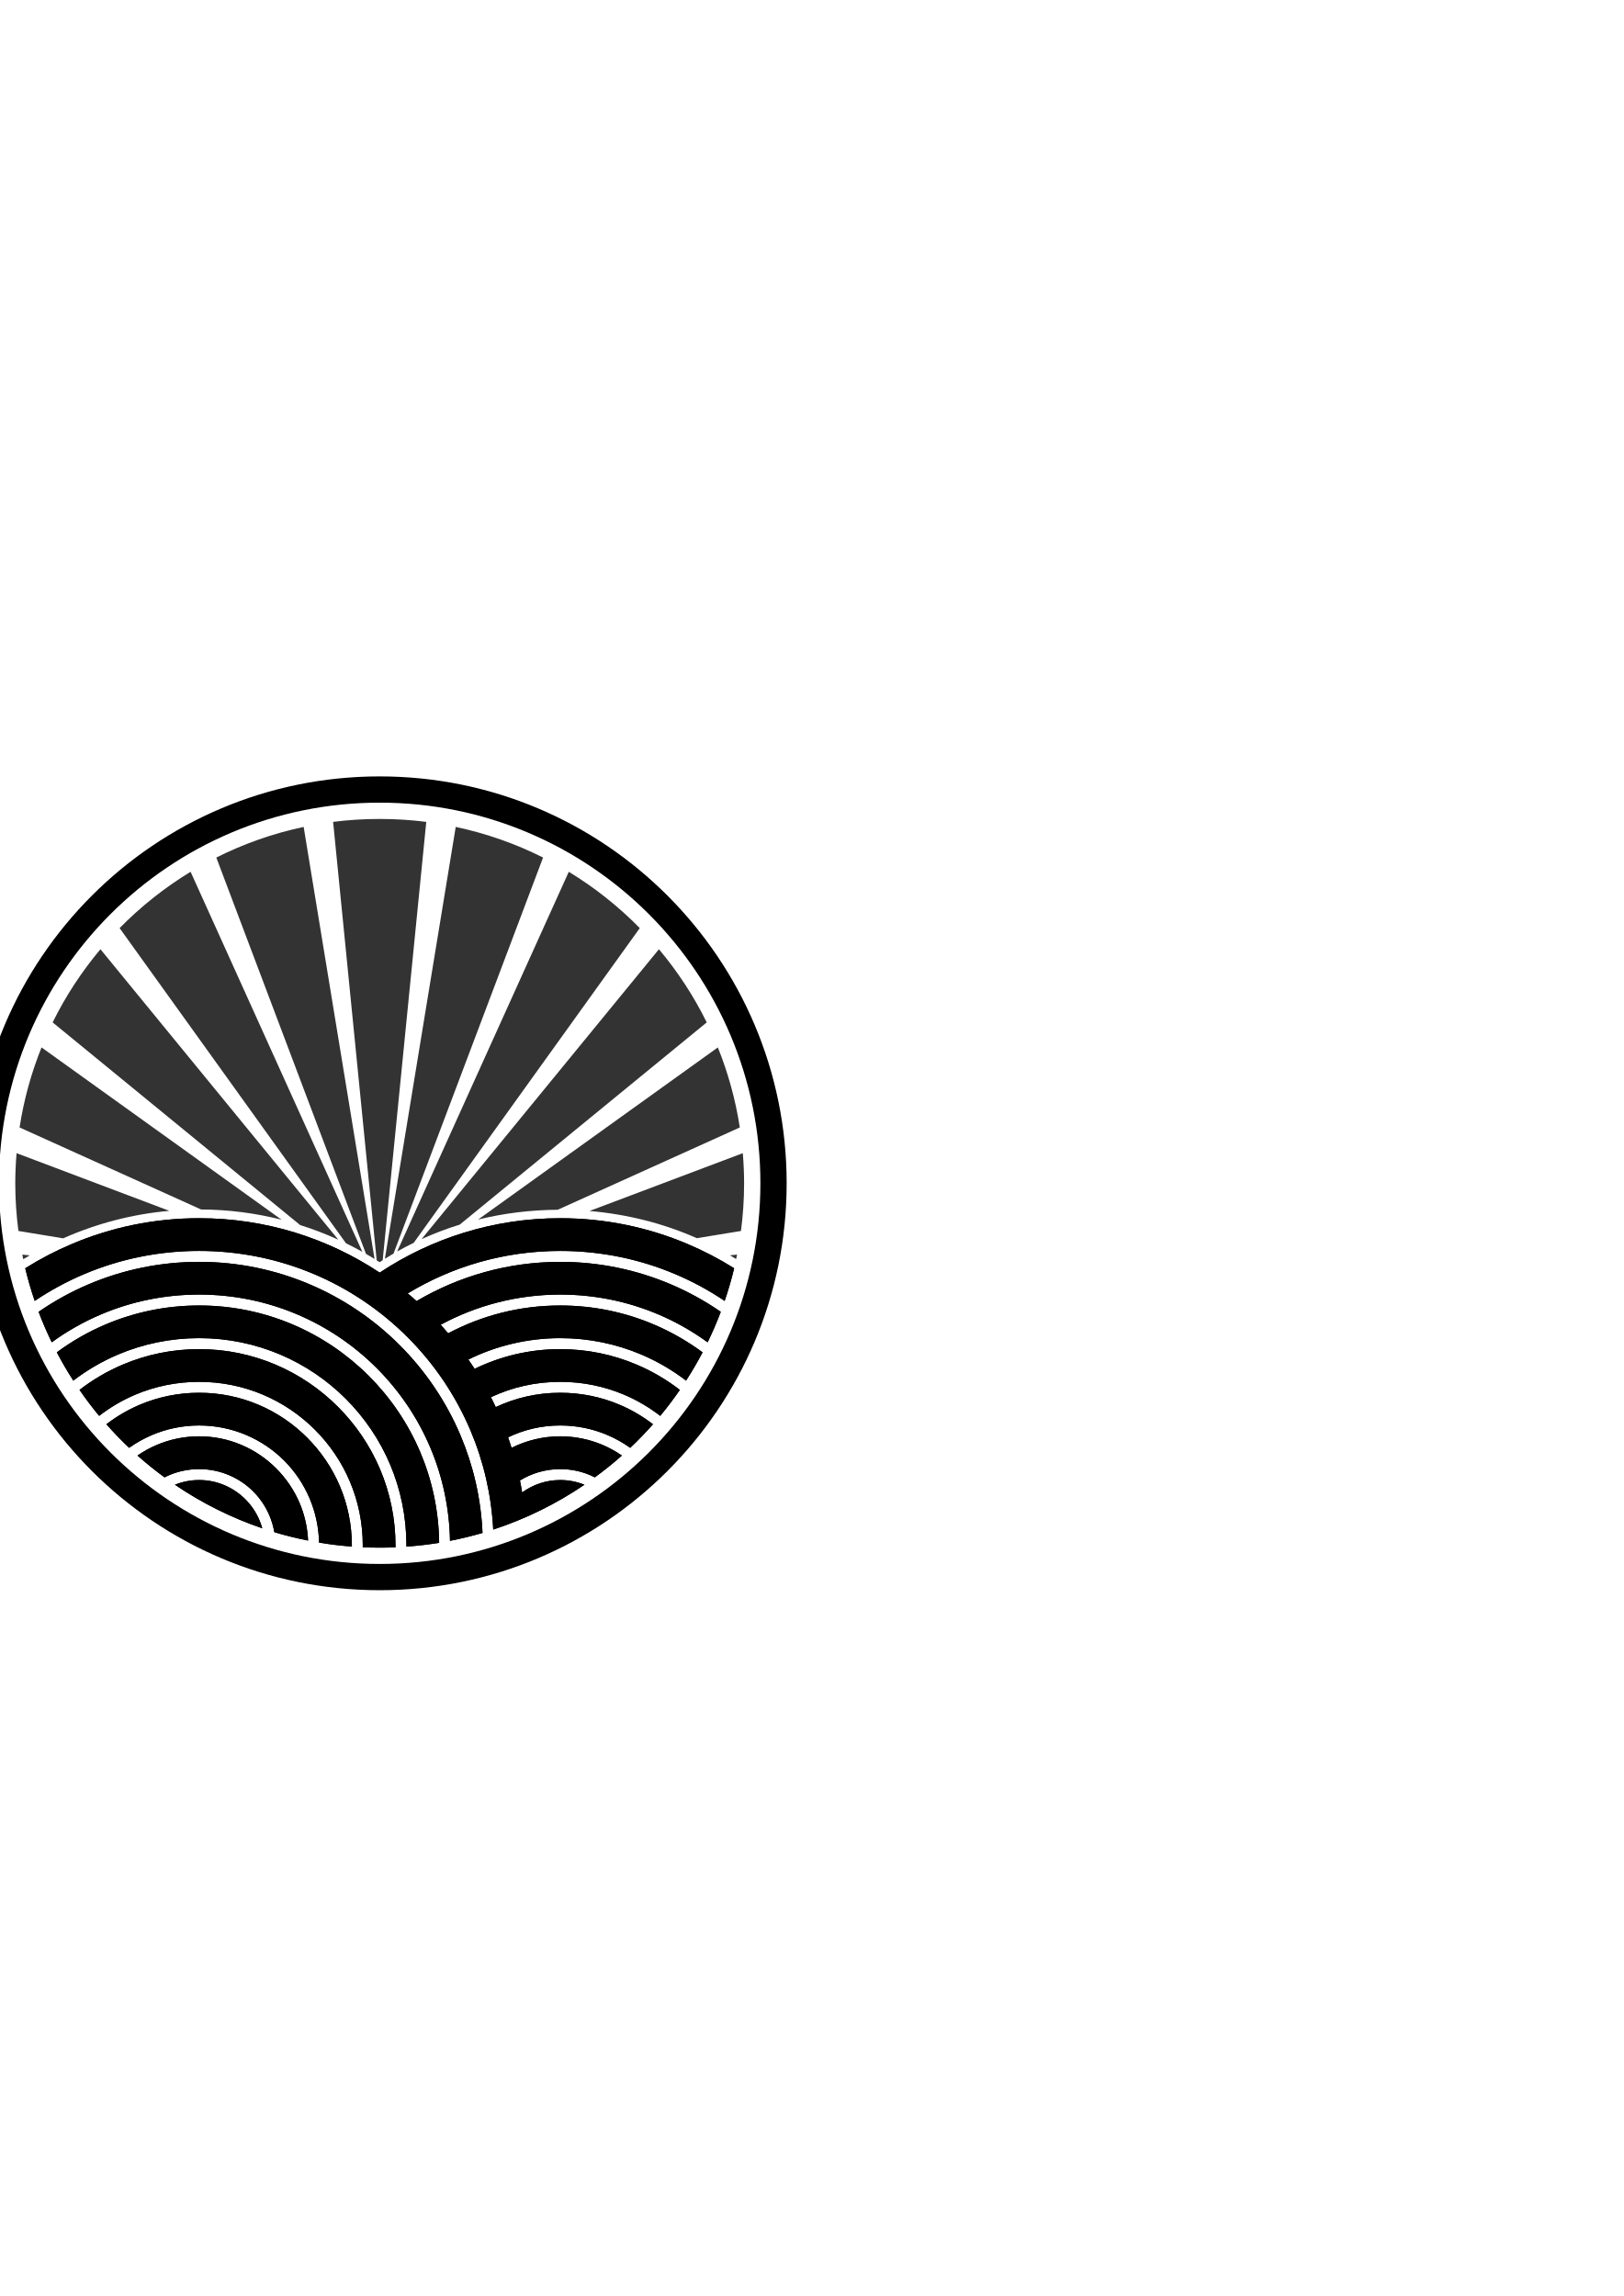
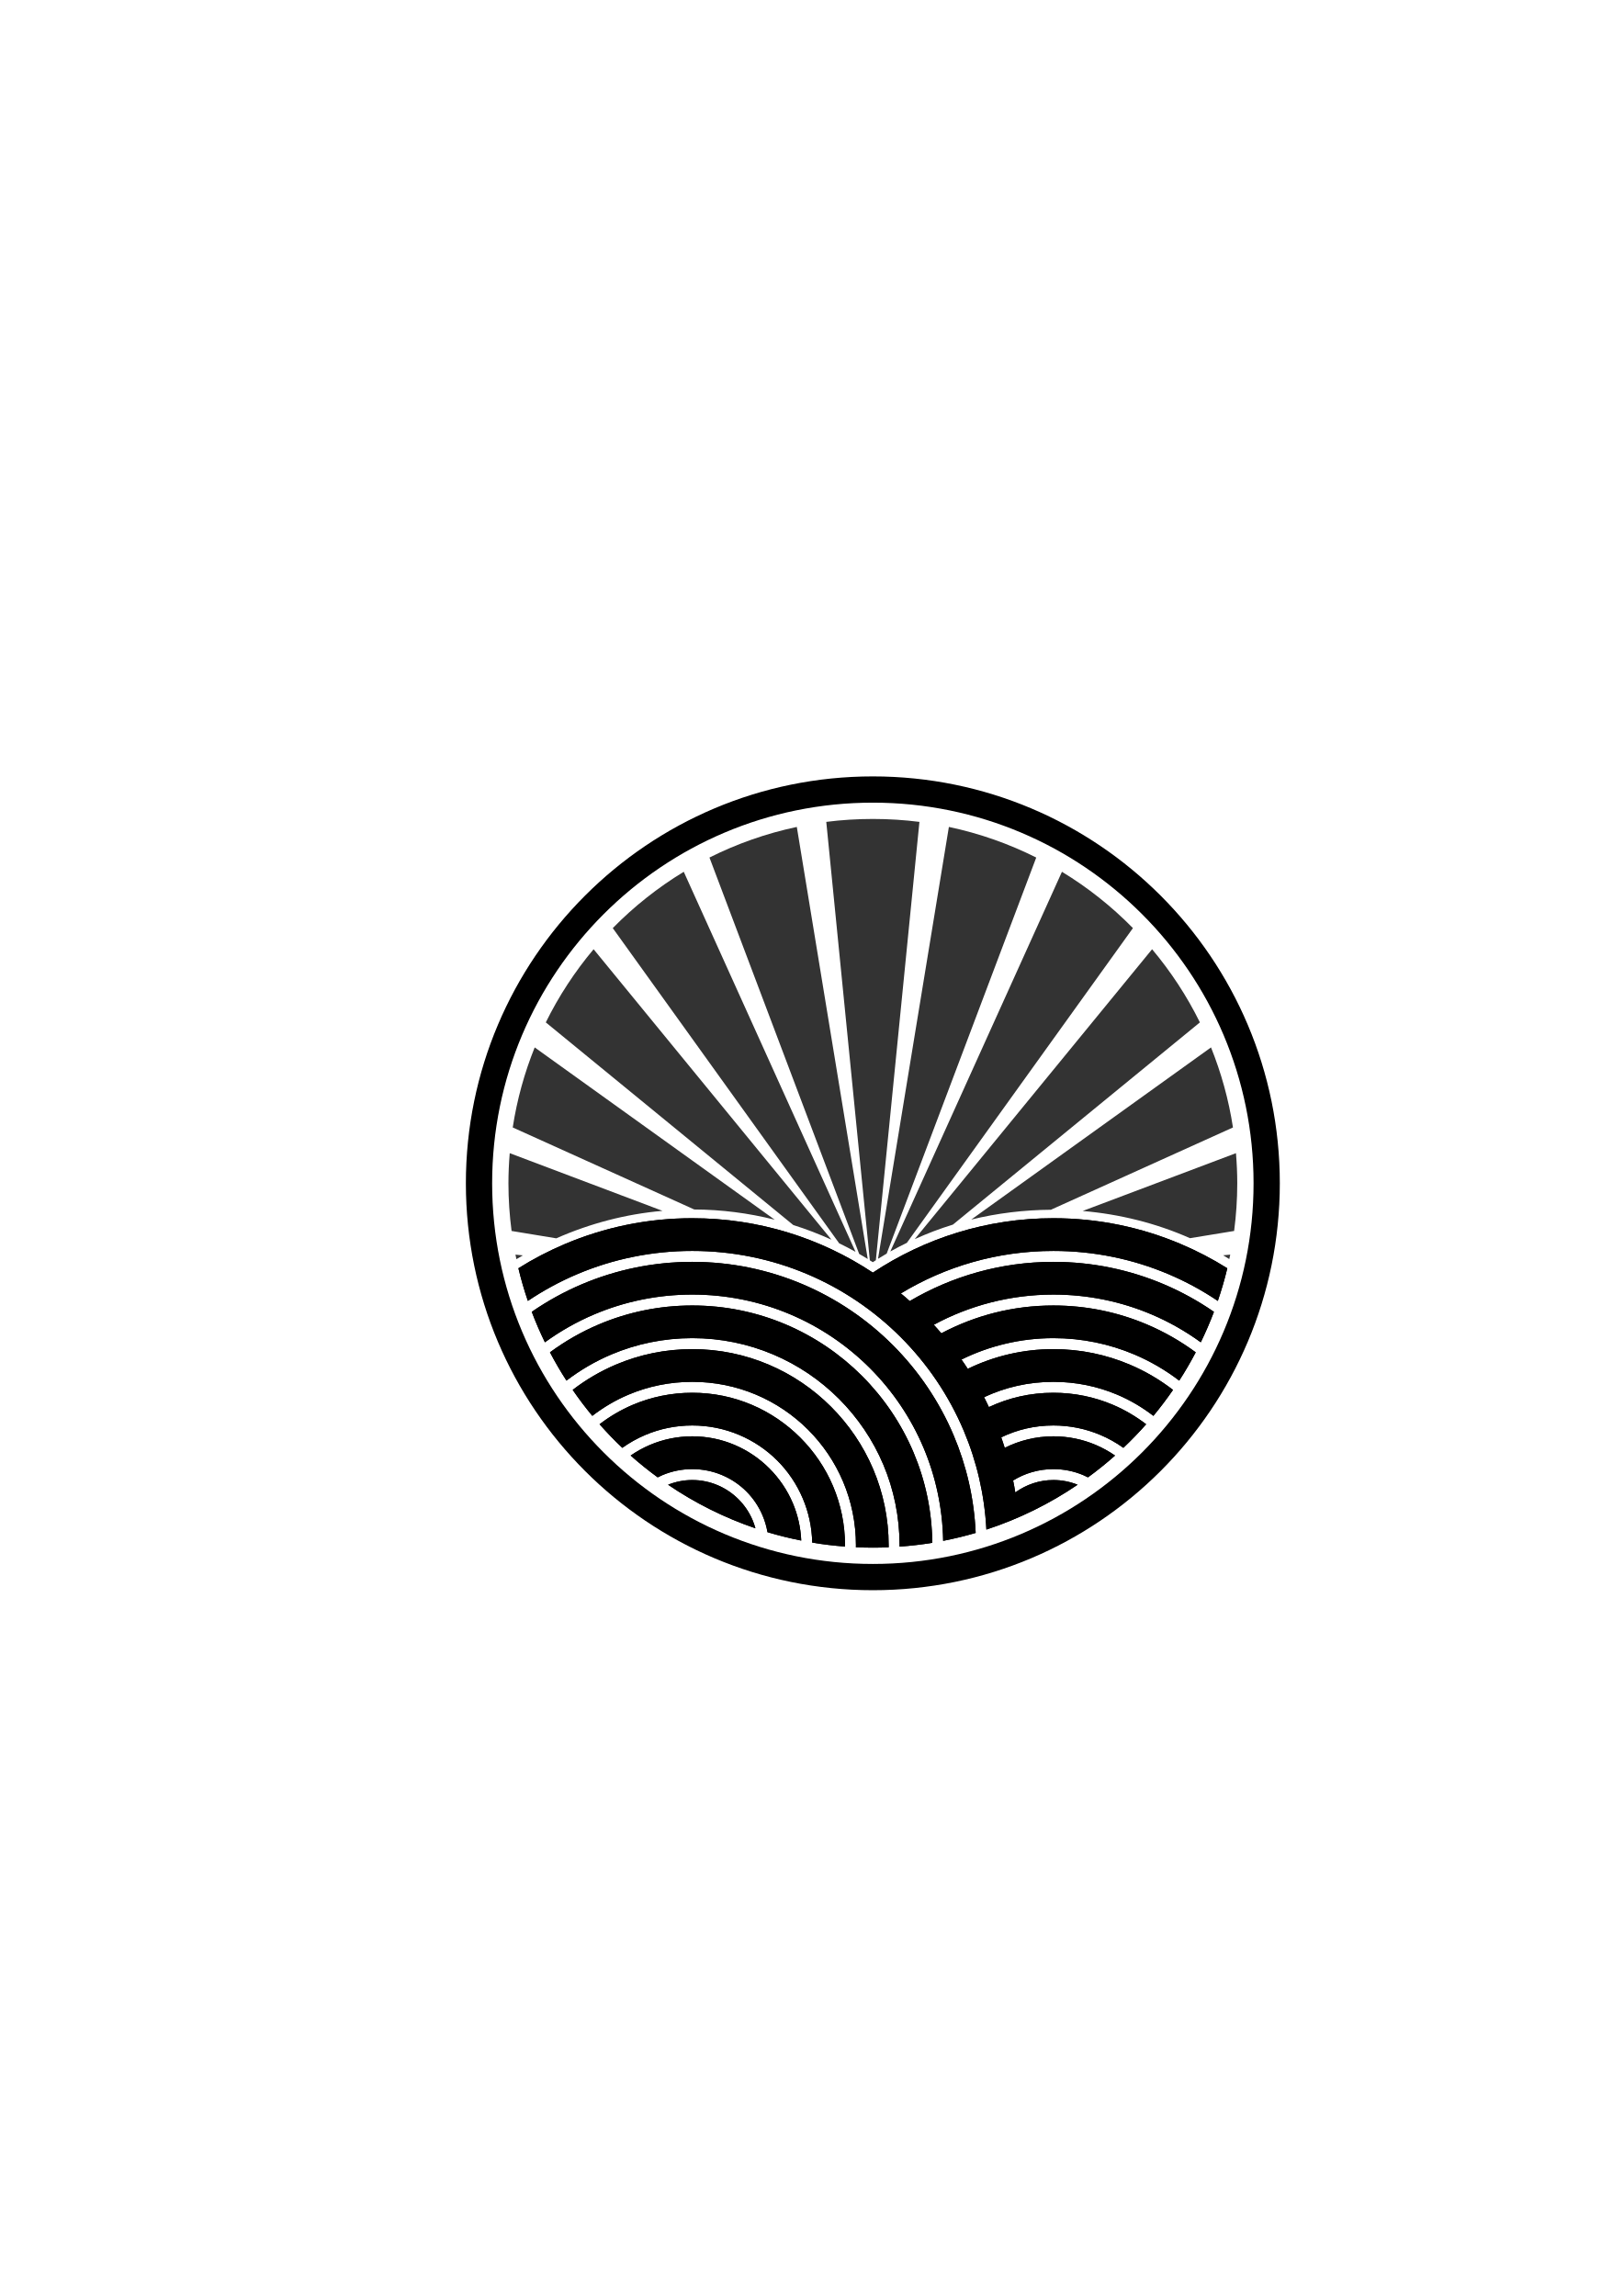
<svg xmlns="http://www.w3.org/2000/svg" width="744.094" height="1052.362" id="svg2" version="1.1">
  <defs id="defs4" />
  <g id="layer1">
-     <path style="fill:#333333;stroke:none" d="m 174,375.362 c -7.227,0 -14.359,0.453 -21.344,1.344 L 172.625,577.675 c 0.447,0.281 0.9,0.558 1.344,0.844 0.468,-0.308 0.935,-0.604 1.406,-0.906 L 195.344,376.706 C 188.359,375.815 181.227,375.362 174,375.362 z m -34.844,3.656 C 125.078,382.007 111.648,386.758 99.125,393.05 l 68.594,181.656 c 1.326,0.763 2.636,1.54 3.938,2.344 l -32.5,-198.031 z m 69.688,0 -32.469,197.938 c 1.303,-0.819 2.641,-1.601 3.969,-2.375 L 248.875,393.05 C 236.352,386.758 222.923,382.007 208.844,379.018 z m -121.5,20.562 c -11.904,7.24 -22.825,15.923 -32.531,25.812 l 103.75,144.469 c 2.533,1.234 5.041,2.533 7.5,3.906 L 87.344,399.581 z m 173.312,0 L 182,573.612 c 2.492,-1.408 5.024,-2.717 7.594,-3.969 l 103.594,-144.25 c -9.706,-9.889 -20.627,-18.572 -32.531,-25.812 z m -214.625,35.5 C 37.457,445.297 30.081,456.53 24.125,468.612 l 113.406,92.875 c 5.96,1.88 11.819,4.13 17.5,6.719 l -109,-133.125 z m 255.938,0 -108.781,132.875 c 5.683,-2.577 11.536,-4.819 17.5,-6.656 l 113.188,-92.688 c -5.956,-12.082 -13.332,-23.315 -21.906,-33.531 z m -282.938,45 c -4.681,11.639 -8.1,23.923 -10.062,36.688 l 83.188,37.594 c 12.435,0.049 24.843,1.638 36.875,4.688 l -110,-78.969 z m 309.938,0 -109.875,78.906 c 11.92,-2.935 24.199,-4.418 36.5,-4.5 l 83.438,-37.719 c -1.963,-12.764 -5.381,-25.049 -10.062,-36.688 z M 7.594,528.55 C 7.22,533.108 7,537.708 7,542.362 c 0,7.401 0.504,14.697 1.438,21.844 l 20.5,3.375 c 15.398,-6.813 31.865,-11.129 48.656,-12.594 l -70,-26.438 z m 332.812,0 -70.25,26.5 c 16.953,1.444 33.663,5.588 49.188,12.469 l 20.219,-3.312 C 340.496,557.059 341,549.763 341,542.362 c 0,-4.655 -0.22,-9.254 -0.594,-13.812 z m -330.188,46.5 c 0.139,0.701 0.29,1.396 0.438,2.094 0.97,-0.593 1.954,-1.178 2.938,-1.75 l -3.375,-0.344 z m 327.562,0 -3.25,0.312 c 0.944,0.562 1.881,1.134 2.812,1.719 0.143,-0.678 0.302,-1.35 0.438,-2.031 z" id="path3836" />
-     <path style="font-size:medium;font-style:normal;font-variant:normal;font-weight:normal;font-stretch:normal;text-indent:0;text-align:start;text-decoration:none;line-height:normal;letter-spacing:normal;word-spacing:normal;text-transform:none;direction:ltr;block-progression:tb;writing-mode:lr-tb;text-anchor:start;baseline-shift:baseline;color:#000000;fill:#000000;fill-opacity:1;stroke:none;stroke-width:20.842;marker:none;visibility:visible;display:inline;overflow:visible;enable-background:accumulate;font-family:Sans;-inkscape-font-specification:Sans" d="m 91.25,558.362 c -20.688,0 -40.403,4.215 -58.344,11.812 -7.434,3.148 -14.577,6.869 -21.344,11.125 1.215,5.087 2.675,10.074 4.344,14.969 7.128,-4.794 14.741,-8.931 22.75,-12.312 16.157,-6.823 33.932,-10.594 52.594,-10.594 18.662,0 36.437,3.771 52.594,10.594 16.157,6.823 30.697,16.697 42.906,28.906 12.21,12.21 22.084,26.749 28.906,42.906 5.931,14.046 9.529,29.303 10.375,45.312 14.978,-4.907 29.036,-11.868 41.812,-20.562 -3.438,-1.38 -7.183,-2.156 -11.094,-2.156 -3.252,0 -6.375,0.524 -9.312,1.5 -2.937,0.976 -5.69,2.406 -8.156,4.188 -0.149,-0.914 -0.302,-1.837 -0.469,-2.75 -0.167,-0.913 -0.349,-1.817 -0.531,-2.719 2.676,-1.657 5.589,-2.953 8.688,-3.844 3.099,-0.89 6.383,-1.375 9.781,-1.375 4.855,0 9.465,0.986 13.656,2.75 0.745,0.314 1.47,0.669 2.188,1.031 4.294,-3.146 8.438,-6.467 12.406,-10 -2.76,-1.904 -5.725,-3.55 -8.844,-4.875 -5.975,-2.538 -12.525,-3.938 -19.406,-3.938 -4.007,0 -7.889,0.478 -11.625,1.375 -3.736,0.897 -7.324,2.215 -10.688,3.906 -0.253,-0.808 -0.516,-1.604 -0.781,-2.406 -0.265,-0.802 -0.533,-1.61 -0.812,-2.406 3.613,-1.74 7.437,-3.107 11.438,-4.031 4,-0.924 8.177,-1.406 12.469,-1.406 7.616,0 14.85,1.54 21.438,4.312 3.775,1.589 7.34,3.587 10.625,5.938 3.637,-3.445 7.122,-7.055 10.438,-10.812 -4.672,-3.582 -9.792,-6.611 -15.281,-8.938 -8.372,-3.548 -17.576,-5.5 -27.219,-5.5 -5.278,0 -10.427,0.573 -15.375,1.688 -4.948,1.114 -9.694,2.77 -14.188,4.875 -0.356,-0.761 -0.723,-1.526 -1.094,-2.281 -0.37,-0.756 -0.744,-1.503 -1.125,-2.25 4.822,-2.252 9.932,-4.024 15.25,-5.219 5.318,-1.195 10.845,-1.812 16.531,-1.812 10.378,0 20.243,2.086 29.219,5.875 5.97,2.52 11.536,5.816 16.594,9.719 3.18,-3.831 6.167,-7.798 9,-11.906 -6.049,-4.663 -12.692,-8.573 -19.812,-11.594 -10.76,-4.564 -22.596,-7.094 -35,-7.094 -7.034,0 -13.868,0.809 -20.438,2.344 -6.57,1.535 -12.876,3.796 -18.812,6.688 -0.464,-0.722 -0.926,-1.419 -1.406,-2.125 -0.481,-0.706 -0.981,-1.42 -1.469,-2.125 6.346,-3.139 13.105,-5.582 20.156,-7.25 7.052,-1.668 14.396,-2.562 21.969,-2.562 13.139,0 25.659,2.664 37.031,7.469 7.414,3.132 14.318,7.182 20.625,12 2.71,-4.199 5.23,-8.522 7.562,-12.969 -6.91,-5.103 -14.429,-9.42 -22.438,-12.812 -13.156,-5.573 -27.616,-8.656 -42.781,-8.656 -9.273,0 -18.267,1.142 -26.875,3.312 -8.608,2.171 -16.829,5.37 -24.5,9.438 -0.563,-0.659 -1.115,-1.317 -1.688,-1.969 -0.572,-0.652 -1.165,-1.298 -1.75,-1.938 8.144,-4.415 16.878,-7.862 26.062,-10.219 9.185,-2.357 18.82,-3.625 28.75,-3.625 15.9,0 31.052,3.217 44.812,9.031 8.101,3.423 15.696,7.744 22.719,12.844 2.208,-4.545 4.235,-9.205 6.031,-13.969 -7.187,-4.954 -14.871,-9.211 -23,-12.656 -15.545,-6.589 -32.635,-10.25 -50.562,-10.25 -12.011,0 -23.645,1.651 -34.688,4.719 -11.043,3.068 -21.494,7.552 -31.156,13.25 -0.668,-0.595 -1.324,-1.198 -2,-1.781 -0.676,-0.584 -1.373,-1.148 -2.062,-1.719 10.192,-6.174 21.273,-11.051 33,-14.375 11.727,-3.324 24.101,-5.094 36.906,-5.094 18.662,0 36.437,3.771 52.594,10.594 8.009,3.382 15.622,7.518 22.75,12.312 1.668,-4.894 3.129,-9.882 4.344,-14.969 -6.766,-4.256 -13.909,-7.977 -21.344,-11.125 -17.941,-7.598 -37.655,-11.812 -58.344,-11.812 -15.286,0 -30.038,2.297 -43.938,6.562 -13.9,4.266 -26.947,10.501 -38.812,18.375 -11.865,-7.874 -24.913,-14.109 -38.812,-18.375 -13.9,-4.266 -28.651,-6.562 -43.938,-6.562 z m 0,20 c -17.927,0 -35.018,3.661 -50.562,10.25 -8.129,3.446 -15.813,7.702 -23,12.656 1.796,4.764 3.823,9.424 6.031,13.969 7.023,-5.099 14.618,-9.421 22.719,-12.844 13.761,-5.814 28.912,-9.031 44.812,-9.031 15.9,0 31.052,3.217 44.812,9.031 13.761,5.814 26.131,14.225 36.531,24.625 10.4,10.4 18.811,22.77 24.625,36.531 5.554,13.145 8.726,27.565 9,42.688 5.054,-0.988 10.027,-2.192 14.906,-3.625 -0.692,-15.831 -4.244,-30.938 -10.125,-44.812 -6.589,-15.545 -16.107,-29.544 -27.875,-41.312 -11.768,-11.768 -25.768,-21.286 -41.312,-27.875 -15.545,-6.589 -32.635,-10.25 -50.562,-10.25 z m 0,20 c -15.166,0 -29.625,3.083 -42.781,8.656 -8.009,3.392 -15.528,7.709 -22.438,12.812 2.333,4.447 4.852,8.77 7.562,12.969 6.307,-4.818 13.211,-8.868 20.625,-12 11.372,-4.805 23.892,-7.469 37.031,-7.469 13.139,0 25.659,2.664 37.031,7.469 11.372,4.805 21.597,11.75 30.188,20.344 8.59,8.594 15.546,18.816 20.344,30.188 4.798,11.371 7.438,23.892 7.438,37.031 0,0.177 9.6e-4,0.355 0,0.531 5.064,-0.367 10.072,-0.941 15,-1.75 -0.16,-14.722 -3.233,-28.758 -8.656,-41.562 C 187.021,652.424 178.959,640.571 169,630.612 159.041,620.654 147.188,612.591 134.031,607.018 120.875,601.446 106.416,598.362 91.25,598.362 z m 0,20 c -12.404,0 -24.24,2.529 -35,7.094 -7.121,3.021 -13.764,6.931 -19.812,11.594 2.833,4.109 5.82,8.075 9,11.906 5.058,-3.902 10.624,-7.199 16.594,-9.719 8.976,-3.789 18.841,-5.875 29.219,-5.875 10.378,0 20.243,2.086 29.219,5.875 8.976,3.789 17.063,9.282 23.844,16.062 6.781,6.781 12.273,14.868 16.062,23.844 3.789,8.976 5.875,18.841 5.875,29.219 0,0.272 -0.028,0.541 -0.031,0.812 2.579,0.118 5.173,0.188 7.781,0.188 2.43,0 4.846,-0.053 7.25,-0.156 0.003,-0.282 0,-0.561 0,-0.844 0,-12.404 -2.529,-24.24 -7.094,-35 -4.564,-10.76 -11.164,-20.445 -19.312,-28.594 -8.149,-8.149 -17.834,-14.748 -28.594,-19.312 -10.76,-4.564 -22.596,-7.094 -35,-7.094 z m 0,20 c -9.643,0 -18.847,1.952 -27.219,5.5 -5.489,2.326 -10.61,5.355 -15.281,8.938 3.316,3.757 6.8,7.367 10.438,10.812 3.285,-2.351 6.85,-4.349 10.625,-5.938 6.588,-2.773 13.821,-4.312 21.438,-4.312 7.616,0 14.85,1.54 21.438,4.312 6.588,2.773 12.529,6.779 17.5,11.75 4.971,4.971 8.977,10.912 11.75,17.5 2.613,6.208 4.116,12.989 4.281,20.125 4.939,0.827 9.955,1.429 15.031,1.812 0.001,-0.167 0,-0.332 0,-0.5 0,-9.643 -1.952,-18.847 -5.5,-27.219 -3.548,-8.372 -8.692,-15.911 -15.031,-22.25 -6.339,-6.339 -13.878,-11.483 -22.25,-15.031 -8.372,-3.548 -17.576,-5.5 -27.219,-5.5 z m 0,19.969 c -6.881,0 -13.431,1.399 -19.406,3.938 -3.119,1.325 -6.084,2.971 -8.844,4.875 3.969,3.533 8.112,6.854 12.406,10 0.717,-0.362 1.443,-0.718 2.188,-1.031 4.191,-1.764 8.802,-2.75 13.656,-2.75 4.855,0 9.465,0.986 13.656,2.75 4.191,1.764 7.964,4.307 11.125,7.469 3.161,3.161 5.704,6.934 7.469,11.125 1.008,2.396 1.761,4.925 2.219,7.562 5.06,1.526 10.219,2.798 15.469,3.844 -0.272,-6.062 -1.614,-11.862 -3.875,-17.188 -2.539,-5.982 -6.22,-11.373 -10.75,-15.906 -4.53,-4.534 -9.931,-8.212 -15.906,-10.75 -5.975,-2.538 -12.525,-3.938 -19.406,-3.938 z m 0,20.031 c -3.911,0 -7.656,0.776 -11.094,2.156 12.269,8.349 25.719,15.1 40.031,19.969 -0.354,-1.289 -0.797,-2.566 -1.312,-3.781 -1.523,-3.587 -3.717,-6.811 -6.438,-9.531 -2.72,-2.72 -5.944,-4.914 -9.531,-6.438 -3.587,-1.523 -7.536,-2.375 -11.656,-2.375 z" id="path3753" />
-     <path id="path3906" d="m 91.25,558.362 c -20.688,0 -40.403,4.215 -58.344,11.812 -7.434,3.148 -14.577,6.869 -21.344,11.125 1.215,5.087 2.675,10.074 4.344,14.969 7.128,-4.794 14.741,-8.931 22.75,-12.312 16.157,-6.823 33.932,-10.594 52.594,-10.594 18.662,0 36.437,3.771 52.594,10.594 16.157,6.823 30.697,16.697 42.906,28.906 12.21,12.21 22.084,26.749 28.906,42.906 5.931,14.046 9.529,29.303 10.375,45.312 14.978,-4.907 29.036,-11.868 41.812,-20.562 -3.438,-1.38 -7.183,-2.156 -11.094,-2.156 -3.252,0 -6.375,0.524 -9.312,1.5 -2.937,0.976 -5.69,2.406 -8.156,4.188 -0.149,-0.914 -0.302,-1.837 -0.469,-2.75 -0.167,-0.913 -0.349,-1.817 -0.531,-2.719 2.676,-1.657 5.589,-2.953 8.688,-3.844 3.099,-0.89 6.383,-1.375 9.781,-1.375 4.855,0 9.465,0.986 13.656,2.75 0.745,0.314 1.47,0.669 2.188,1.031 4.294,-3.146 8.438,-6.467 12.406,-10 -2.76,-1.904 -5.725,-3.55 -8.844,-4.875 -5.975,-2.538 -12.525,-3.938 -19.406,-3.938 -4.007,0 -7.889,0.478 -11.625,1.375 -3.736,0.897 -7.324,2.215 -10.688,3.906 -0.253,-0.808 -0.516,-1.604 -0.781,-2.406 -0.265,-0.802 -0.533,-1.61 -0.812,-2.406 3.613,-1.74 7.437,-3.107 11.438,-4.031 4,-0.924 8.177,-1.406 12.469,-1.406 7.616,0 14.85,1.54 21.438,4.312 3.775,1.589 7.34,3.587 10.625,5.938 3.637,-3.445 7.122,-7.055 10.438,-10.812 -4.672,-3.582 -9.792,-6.611 -15.281,-8.938 -8.372,-3.548 -17.576,-5.5 -27.219,-5.5 -5.278,0 -10.427,0.573 -15.375,1.688 -4.948,1.114 -9.694,2.77 -14.188,4.875 -0.356,-0.761 -0.723,-1.526 -1.094,-2.281 -0.37,-0.756 -0.744,-1.503 -1.125,-2.25 4.822,-2.252 9.932,-4.024 15.25,-5.219 5.318,-1.195 10.845,-1.812 16.531,-1.812 10.378,0 20.243,2.086 29.219,5.875 5.97,2.52 11.536,5.816 16.594,9.719 3.18,-3.831 6.167,-7.798 9,-11.906 -6.049,-4.663 -12.692,-8.573 -19.812,-11.594 -10.76,-4.564 -22.596,-7.094 -35,-7.094 -7.034,0 -13.868,0.809 -20.438,2.344 -6.57,1.535 -12.876,3.796 -18.812,6.688 -0.464,-0.722 -0.926,-1.419 -1.406,-2.125 -0.481,-0.706 -0.981,-1.42 -1.469,-2.125 6.346,-3.139 13.105,-5.582 20.156,-7.25 7.052,-1.668 14.396,-2.562 21.969,-2.562 13.139,0 25.659,2.664 37.031,7.469 7.414,3.132 14.318,7.182 20.625,12 2.71,-4.199 5.23,-8.522 7.562,-12.969 -6.91,-5.103 -14.429,-9.42 -22.438,-12.812 -13.156,-5.573 -27.616,-8.656 -42.781,-8.656 -9.273,0 -18.267,1.142 -26.875,3.312 -8.608,2.171 -16.829,5.37 -24.5,9.438 -0.563,-0.659 -1.115,-1.317 -1.688,-1.969 -0.572,-0.652 -1.165,-1.298 -1.75,-1.938 8.144,-4.415 16.878,-7.862 26.062,-10.219 9.185,-2.357 18.82,-3.625 28.75,-3.625 15.9,0 31.052,3.217 44.812,9.031 8.101,3.423 15.696,7.744 22.719,12.844 2.208,-4.545 4.235,-9.205 6.031,-13.969 -7.187,-4.954 -14.871,-9.211 -23,-12.656 -15.545,-6.589 -32.635,-10.25 -50.562,-10.25 -12.011,0 -23.645,1.651 -34.688,4.719 -11.043,3.068 -21.494,7.552 -31.156,13.25 -0.668,-0.595 -1.324,-1.198 -2,-1.781 -0.676,-0.584 -1.373,-1.148 -2.062,-1.719 10.192,-6.174 21.273,-11.051 33,-14.375 11.727,-3.324 24.101,-5.094 36.906,-5.094 18.662,0 36.437,3.771 52.594,10.594 8.009,3.382 15.622,7.518 22.75,12.312 1.668,-4.894 3.129,-9.882 4.344,-14.969 -6.766,-4.256 -13.909,-7.977 -21.344,-11.125 -17.941,-7.598 -37.655,-11.812 -58.344,-11.812 -15.286,0 -30.038,2.297 -43.938,6.562 -13.9,4.266 -26.947,10.501 -38.812,18.375 -11.865,-7.874 -24.913,-14.109 -38.812,-18.375 -13.9,-4.266 -28.651,-6.562 -43.938,-6.562 z m 0,20 c -17.927,0 -35.018,3.661 -50.562,10.25 -8.129,3.446 -15.813,7.702 -23,12.656 1.796,4.764 3.823,9.424 6.031,13.969 7.023,-5.099 14.618,-9.421 22.719,-12.844 13.761,-5.814 28.912,-9.031 44.812,-9.031 15.9,0 31.052,3.217 44.812,9.031 13.761,5.814 26.131,14.225 36.531,24.625 10.4,10.4 18.811,22.77 24.625,36.531 5.554,13.145 8.726,27.565 9,42.688 5.054,-0.988 10.027,-2.192 14.906,-3.625 -0.692,-15.831 -4.244,-30.938 -10.125,-44.812 -6.589,-15.545 -16.107,-29.544 -27.875,-41.312 -11.768,-11.768 -25.768,-21.286 -41.312,-27.875 -15.545,-6.589 -32.635,-10.25 -50.562,-10.25 z m 0,20 c -15.166,0 -29.625,3.083 -42.781,8.656 -8.009,3.392 -15.528,7.709 -22.438,12.812 2.333,4.447 4.852,8.77 7.562,12.969 6.307,-4.818 13.211,-8.868 20.625,-12 11.372,-4.805 23.892,-7.469 37.031,-7.469 13.139,0 25.659,2.664 37.031,7.469 11.372,4.805 21.597,11.75 30.188,20.344 8.59,8.594 15.546,18.816 20.344,30.188 4.798,11.371 7.438,23.892 7.438,37.031 0,0.177 9.6e-4,0.355 0,0.531 5.064,-0.367 10.072,-0.941 15,-1.75 -0.16,-14.722 -3.233,-28.758 -8.656,-41.562 C 187.021,652.424 178.959,640.571 169,630.612 159.041,620.654 147.188,612.591 134.031,607.018 120.875,601.446 106.416,598.362 91.25,598.362 z m 0,20 c -12.404,0 -24.24,2.529 -35,7.094 -7.121,3.021 -13.764,6.931 -19.812,11.594 2.833,4.109 5.82,8.075 9,11.906 5.058,-3.902 10.624,-7.199 16.594,-9.719 8.976,-3.789 18.841,-5.875 29.219,-5.875 10.378,0 20.243,2.086 29.219,5.875 8.976,3.789 17.063,9.282 23.844,16.062 6.781,6.781 12.273,14.868 16.062,23.844 3.789,8.976 5.875,18.841 5.875,29.219 0,0.272 -0.028,0.541 -0.031,0.812 2.579,0.118 5.173,0.188 7.781,0.188 2.43,0 4.846,-0.053 7.25,-0.156 0.003,-0.282 0,-0.561 0,-0.844 0,-12.404 -2.529,-24.24 -7.094,-35 -4.564,-10.76 -11.164,-20.445 -19.312,-28.594 -8.149,-8.149 -17.834,-14.748 -28.594,-19.312 -10.76,-4.564 -22.596,-7.094 -35,-7.094 z m 0,20 c -9.643,0 -18.847,1.952 -27.219,5.5 -5.489,2.326 -10.61,5.355 -15.281,8.938 3.316,3.757 6.8,7.367 10.438,10.812 3.285,-2.351 6.85,-4.349 10.625,-5.938 6.588,-2.773 13.821,-4.312 21.438,-4.312 7.616,0 14.85,1.54 21.438,4.312 6.588,2.773 12.529,6.779 17.5,11.75 4.971,4.971 8.977,10.912 11.75,17.5 2.613,6.208 4.116,12.989 4.281,20.125 4.939,0.827 9.955,1.429 15.031,1.812 0.001,-0.167 0,-0.332 0,-0.5 0,-9.643 -1.952,-18.847 -5.5,-27.219 -3.548,-8.372 -8.692,-15.911 -15.031,-22.25 -6.339,-6.339 -13.878,-11.483 -22.25,-15.031 -8.372,-3.548 -17.576,-5.5 -27.219,-5.5 z m 0,19.969 c -6.881,0 -13.431,1.399 -19.406,3.938 -3.119,1.325 -6.084,2.971 -8.844,4.875 3.969,3.533 8.112,6.854 12.406,10 0.717,-0.362 1.443,-0.718 2.188,-1.031 4.191,-1.764 8.802,-2.75 13.656,-2.75 4.855,0 9.465,0.986 13.656,2.75 4.191,1.764 7.964,4.307 11.125,7.469 3.161,3.161 5.704,6.934 7.469,11.125 1.008,2.396 1.761,4.925 2.219,7.562 5.06,1.526 10.219,2.798 15.469,3.844 -0.272,-6.062 -1.614,-11.862 -3.875,-17.188 -2.539,-5.982 -6.22,-11.373 -10.75,-15.906 -4.53,-4.534 -9.931,-8.212 -15.906,-10.75 -5.975,-2.538 -12.525,-3.938 -19.406,-3.938 z m 0,20.031 c -3.911,0 -7.656,0.776 -11.094,2.156 12.269,8.349 25.719,15.1 40.031,19.969 -0.354,-1.289 -0.797,-2.566 -1.312,-3.781 -1.523,-3.587 -3.717,-6.811 -6.438,-9.531 -2.72,-2.72 -5.944,-4.914 -9.531,-6.438 -3.587,-1.523 -7.536,-2.375 -11.656,-2.375 z" style="font-size:medium;font-style:normal;font-variant:normal;font-weight:normal;font-stretch:normal;text-indent:0;text-align:start;text-decoration:none;line-height:normal;letter-spacing:normal;word-spacing:normal;text-transform:none;direction:ltr;block-progression:tb;writing-mode:lr-tb;text-anchor:start;baseline-shift:baseline;color:#000000;fill:#000000;fill-opacity:1;stroke:none;stroke-width:20.842;marker:none;visibility:visible;display:inline;overflow:visible;enable-background:accumulate;font-family:Sans;-inkscape-font-specification:Sans" />
-     <path style="fill:none;stroke:#000000;stroke-width:15;stroke-miterlimit:4;stroke-opacity:1;stroke-dasharray:none;stroke-dashoffset:0" id="path3969" d="m 127,531.362 a 225,225 0 1 1 -450,0 225,225 0 1 1 450,0 z" transform="matrix(0.8021505,0,0,0.8021505,252.6107,116.1297)" />
+     <path style="fill:#333333;stroke:none" d="m 400,375.362 c -7.227,0 -14.359,0.453 -21.344,1.344 L 398.625,577.675 c 0.447,0.281 0.9,0.558 1.344,0.844 0.468,-0.308 0.935,-0.604 1.406,-0.906 L 421.344,376.706 C 414.359,375.815 407.227,375.362 400,375.362 z m -34.844,3.656 c -14.079,2.988 -27.509,7.74 -40.031,14.031 l 68.594,181.656 c 1.326,0.763 2.636,1.54 3.938,2.344 l -32.5,-198.031 z m 69.688,0 -32.469,197.938 c 1.303,-0.819 2.641,-1.601 3.969,-2.375 L 474.875,393.05 C 462.352,386.758 448.923,382.007 434.844,379.018 z m -121.5,20.562 c -11.904,7.24 -22.825,15.923 -32.531,25.812 l 103.75,144.469 c 2.533,1.234 5.041,2.533 7.5,3.906 l -78.719,-174.188 z m 173.312,0 L 408,573.612 c 2.492,-1.408 5.024,-2.717 7.594,-3.969 l 103.594,-144.25 c -9.706,-9.889 -20.627,-18.572 -32.531,-25.812 z m -214.625,35.5 c -8.575,10.216 -15.95,21.449 -21.906,33.531 l 113.406,92.875 c 5.96,1.88 11.819,4.13 17.5,6.719 l -109,-133.125 z m 255.938,0 -108.781,132.875 c 5.683,-2.577 11.536,-4.819 17.5,-6.656 l 113.188,-92.688 c -5.956,-12.082 -13.332,-23.315 -21.906,-33.531 z m -282.938,45 c -4.681,11.639 -8.1,23.923 -10.062,36.688 l 83.188,37.594 c 12.435,0.049 24.843,1.638 36.875,4.688 l -110,-78.969 z m 309.938,0 -109.875,78.906 c 11.92,-2.935 24.199,-4.418 36.5,-4.5 l 83.438,-37.719 c -1.963,-12.764 -5.381,-25.049 -10.062,-36.688 z m -321.375,48.469 C 233.22,533.108 233,537.708 233,542.362 c 0,7.401 0.504,14.697 1.438,21.844 l 20.5,3.375 c 15.398,-6.813 31.865,-11.129 48.656,-12.594 l -70,-26.438 z m 332.812,0 -70.25,26.5 c 16.953,1.444 33.663,5.588 49.188,12.469 l 20.219,-3.312 C 566.496,557.059 567,549.763 567,542.362 c 0,-4.655 -0.22,-9.254 -0.594,-13.812 z m -330.188,46.5 c 0.139,0.701 0.29,1.396 0.438,2.094 0.971,-0.593 1.954,-1.178 2.938,-1.75 l -3.375,-0.344 z m 327.562,0 -3.25,0.312 c 0.944,0.562 1.881,1.134 2.812,1.719 0.143,-0.678 0.302,-1.35 0.438,-2.031 z" id="path3836" />
+     <path style="font-size:medium;font-style:normal;font-variant:normal;font-weight:normal;font-stretch:normal;text-indent:0;text-align:start;text-decoration:none;line-height:normal;letter-spacing:normal;word-spacing:normal;text-transform:none;direction:ltr;block-progression:tb;writing-mode:lr-tb;text-anchor:start;baseline-shift:baseline;color:#000000;fill:#000000;fill-opacity:1;stroke:none;stroke-width:20.842;marker:none;visibility:visible;display:inline;overflow:visible;enable-background:accumulate;font-family:Sans;-inkscape-font-specification:Sans" d="m 317.25,558.362 c -20.688,0 -40.403,4.215 -58.344,11.812 -7.434,3.148 -14.577,6.869 -21.344,11.125 1.215,5.087 2.675,10.074 4.344,14.969 7.128,-4.794 14.741,-8.931 22.75,-12.312 16.157,-6.823 33.932,-10.594 52.594,-10.594 18.662,0 36.437,3.771 52.594,10.594 16.157,6.823 30.697,16.697 42.906,28.906 12.21,12.21 22.084,26.749 28.906,42.906 5.931,14.046 9.529,29.303 10.375,45.312 14.978,-4.907 29.036,-11.868 41.812,-20.562 -3.438,-1.38 -7.183,-2.156 -11.094,-2.156 -3.252,0 -6.375,0.524 -9.312,1.5 -2.937,0.976 -5.69,2.406 -8.156,4.188 -0.149,-0.914 -0.302,-1.837 -0.469,-2.75 -0.167,-0.913 -0.349,-1.817 -0.531,-2.719 2.676,-1.657 5.589,-2.953 8.688,-3.844 3.099,-0.89 6.383,-1.375 9.781,-1.375 4.855,0 9.465,0.986 13.656,2.75 0.745,0.314 1.47,0.669 2.188,1.031 4.294,-3.146 8.438,-6.467 12.406,-10 -2.76,-1.904 -5.725,-3.55 -8.844,-4.875 -5.975,-2.538 -12.525,-3.938 -19.406,-3.938 -4.007,0 -7.889,0.478 -11.625,1.375 -3.736,0.897 -7.324,2.215 -10.688,3.906 -0.253,-0.808 -0.516,-1.604 -0.781,-2.406 -0.265,-0.802 -0.533,-1.61 -0.812,-2.406 3.613,-1.74 7.437,-3.107 11.438,-4.031 4,-0.924 8.177,-1.406 12.469,-1.406 7.616,0 14.85,1.54 21.438,4.312 3.775,1.589 7.34,3.587 10.625,5.938 3.637,-3.445 7.122,-7.055 10.438,-10.812 -4.672,-3.582 -9.792,-6.611 -15.281,-8.938 -8.372,-3.548 -17.576,-5.5 -27.219,-5.5 -5.278,0 -10.427,0.573 -15.375,1.688 -4.948,1.114 -9.694,2.77 -14.188,4.875 -0.356,-0.761 -0.723,-1.526 -1.094,-2.281 -0.37,-0.756 -0.744,-1.503 -1.125,-2.25 4.822,-2.252 9.932,-4.024 15.25,-5.219 5.318,-1.195 10.845,-1.812 16.531,-1.812 10.378,0 20.243,2.086 29.219,5.875 5.97,2.52 11.536,5.816 16.594,9.719 3.18,-3.831 6.167,-7.798 9,-11.906 -6.049,-4.663 -12.692,-8.573 -19.812,-11.594 -10.76,-4.564 -22.596,-7.094 -35,-7.094 -7.034,0 -13.868,0.809 -20.438,2.344 -6.57,1.535 -12.876,3.796 -18.812,6.688 -0.464,-0.722 -0.926,-1.419 -1.406,-2.125 -0.481,-0.706 -0.981,-1.42 -1.469,-2.125 6.346,-3.139 13.105,-5.582 20.156,-7.25 7.052,-1.668 14.396,-2.562 21.969,-2.562 13.139,0 25.659,2.664 37.031,7.469 7.414,3.132 14.318,7.182 20.625,12 2.71,-4.199 5.23,-8.522 7.562,-12.969 -6.91,-5.103 -14.429,-9.42 -22.438,-12.812 -13.156,-5.573 -27.616,-8.656 -42.781,-8.656 -9.273,0 -18.267,1.142 -26.875,3.312 -8.608,2.171 -16.829,5.37 -24.5,9.438 -0.563,-0.659 -1.115,-1.317 -1.688,-1.969 -0.572,-0.652 -1.165,-1.298 -1.75,-1.938 8.144,-4.415 16.878,-7.862 26.062,-10.219 9.185,-2.357 18.82,-3.625 28.75,-3.625 15.9,0 31.052,3.217 44.812,9.031 8.101,3.423 15.696,7.744 22.719,12.844 2.208,-4.545 4.235,-9.205 6.031,-13.969 -7.187,-4.954 -14.871,-9.211 -23,-12.656 -15.545,-6.589 -32.635,-10.25 -50.562,-10.25 -12.011,0 -23.645,1.651 -34.688,4.719 -11.043,3.068 -21.494,7.552 -31.156,13.25 -0.668,-0.595 -1.324,-1.198 -2,-1.781 -0.676,-0.584 -1.373,-1.148 -2.062,-1.719 10.192,-6.174 21.273,-11.051 33,-14.375 11.727,-3.324 24.101,-5.094 36.906,-5.094 18.662,0 36.437,3.771 52.594,10.594 8.009,3.382 15.622,7.518 22.75,12.312 1.668,-4.894 3.129,-9.882 4.344,-14.969 -6.766,-4.256 -13.909,-7.977 -21.344,-11.125 -17.941,-7.598 -37.655,-11.812 -58.344,-11.812 -15.286,0 -30.038,2.297 -43.938,6.562 -13.9,4.266 -26.947,10.501 -38.812,18.375 -11.865,-7.874 -24.913,-14.109 -38.812,-18.375 -13.9,-4.266 -28.651,-6.562 -43.938,-6.562 z m 0,20 c -17.927,0 -35.018,3.661 -50.562,10.25 -8.129,3.446 -15.813,7.702 -23,12.656 1.796,4.764 3.823,9.424 6.031,13.969 7.023,-5.099 14.618,-9.421 22.719,-12.844 13.761,-5.814 28.912,-9.031 44.812,-9.031 15.9,0 31.052,3.217 44.812,9.031 13.761,5.814 26.131,14.225 36.531,24.625 10.4,10.4 18.811,22.77 24.625,36.531 5.554,13.145 8.726,27.565 9,42.688 5.054,-0.988 10.027,-2.192 14.906,-3.625 -0.692,-15.831 -4.244,-30.938 -10.125,-44.812 -6.589,-15.545 -16.107,-29.544 -27.875,-41.312 -11.768,-11.768 -25.768,-21.286 -41.312,-27.875 -15.545,-6.589 -32.635,-10.25 -50.562,-10.25 z m 0,20 c -15.166,0 -29.625,3.083 -42.781,8.656 -8.009,3.392 -15.528,7.709 -22.438,12.812 2.333,4.447 4.852,8.77 7.562,12.969 6.307,-4.818 13.211,-8.868 20.625,-12 11.372,-4.805 23.892,-7.469 37.031,-7.469 13.139,0 25.659,2.664 37.031,7.469 11.372,4.805 21.597,11.75 30.188,20.344 8.59,8.594 15.546,18.816 20.344,30.188 4.798,11.371 7.438,23.892 7.438,37.031 0,0.177 9.6e-4,0.355 0,0.531 5.064,-0.367 10.072,-0.941 15,-1.75 -0.16,-14.722 -3.233,-28.758 -8.656,-41.562 C 413.021,652.424 404.959,640.571 395,630.612 c -9.959,-9.959 -21.812,-18.021 -34.969,-23.594 -13.156,-5.573 -27.616,-8.656 -42.781,-8.656 z m 0,20 c -12.404,0 -24.24,2.529 -35,7.094 -7.121,3.021 -13.764,6.931 -19.812,11.594 2.833,4.109 5.82,8.075 9,11.906 5.058,-3.902 10.624,-7.199 16.594,-9.719 8.976,-3.789 18.841,-5.875 29.219,-5.875 10.378,0 20.243,2.086 29.219,5.875 8.976,3.789 17.063,9.282 23.844,16.062 6.781,6.781 12.273,14.868 16.062,23.844 3.789,8.976 5.875,18.841 5.875,29.219 0,0.272 -0.028,0.541 -0.031,0.812 2.579,0.118 5.173,0.188 7.781,0.188 2.43,0 4.846,-0.053 7.25,-0.156 0.003,-0.282 0,-0.561 0,-0.844 0,-12.404 -2.529,-24.24 -7.094,-35 -4.564,-10.76 -11.164,-20.445 -19.312,-28.594 -8.149,-8.149 -17.834,-14.748 -28.594,-19.312 -10.76,-4.564 -22.596,-7.094 -35,-7.094 z m 0,20 c -9.643,0 -18.847,1.952 -27.219,5.5 -5.489,2.326 -10.61,5.355 -15.281,8.938 3.316,3.757 6.8,7.367 10.438,10.812 3.285,-2.351 6.85,-4.349 10.625,-5.938 6.588,-2.773 13.821,-4.312 21.438,-4.312 7.616,0 14.85,1.54 21.438,4.312 6.588,2.773 12.529,6.779 17.5,11.75 4.971,4.971 8.977,10.912 11.75,17.5 2.613,6.208 4.116,12.989 4.281,20.125 4.939,0.827 9.955,1.429 15.031,1.812 10e-4,-0.167 0,-0.332 0,-0.5 0,-9.643 -1.952,-18.847 -5.5,-27.219 -3.548,-8.372 -8.692,-15.911 -15.031,-22.25 -6.339,-6.339 -13.878,-11.483 -22.25,-15.031 -8.372,-3.548 -17.576,-5.5 -27.219,-5.5 z m 0,19.969 c -6.881,0 -13.431,1.399 -19.406,3.938 -3.119,1.325 -6.084,2.971 -8.844,4.875 3.969,3.533 8.112,6.854 12.406,10 0.717,-0.362 1.443,-0.718 2.188,-1.031 4.191,-1.764 8.802,-2.75 13.656,-2.75 4.855,0 9.465,0.986 13.656,2.75 4.191,1.764 7.964,4.307 11.125,7.469 3.161,3.161 5.704,6.934 7.469,11.125 1.008,2.396 1.761,4.925 2.219,7.562 5.06,1.526 10.219,2.798 15.469,3.844 -0.272,-6.062 -1.614,-11.862 -3.875,-17.188 -2.539,-5.982 -6.22,-11.373 -10.75,-15.906 -4.53,-4.534 -9.931,-8.212 -15.906,-10.75 -5.975,-2.538 -12.525,-3.938 -19.406,-3.938 z m 0,20.031 c -3.911,0 -7.656,0.776 -11.094,2.156 12.269,8.349 25.719,15.1 40.031,19.969 -0.354,-1.289 -0.797,-2.566 -1.312,-3.781 -1.523,-3.587 -3.717,-6.811 -6.438,-9.531 -2.72,-2.72 -5.944,-4.914 -9.531,-6.438 -3.587,-1.523 -7.536,-2.375 -11.656,-2.375 z" id="path3753" />
+     <path id="path3906" d="m 317.25,558.362 c -20.688,0 -40.403,4.215 -58.344,11.812 -7.434,3.148 -14.577,6.869 -21.344,11.125 1.215,5.087 2.675,10.074 4.344,14.969 7.128,-4.794 14.741,-8.931 22.75,-12.312 16.157,-6.823 33.932,-10.594 52.594,-10.594 18.662,0 36.437,3.771 52.594,10.594 16.157,6.823 30.697,16.697 42.906,28.906 12.21,12.21 22.084,26.749 28.906,42.906 5.931,14.046 9.529,29.303 10.375,45.312 14.978,-4.907 29.036,-11.868 41.812,-20.562 -3.438,-1.38 -7.183,-2.156 -11.094,-2.156 -3.252,0 -6.375,0.524 -9.312,1.5 -2.937,0.976 -5.69,2.406 -8.156,4.188 -0.149,-0.914 -0.302,-1.837 -0.469,-2.75 -0.167,-0.913 -0.349,-1.817 -0.531,-2.719 2.676,-1.657 5.589,-2.953 8.688,-3.844 3.099,-0.89 6.383,-1.375 9.781,-1.375 4.855,0 9.465,0.986 13.656,2.75 0.745,0.314 1.47,0.669 2.188,1.031 4.294,-3.146 8.438,-6.467 12.406,-10 -2.76,-1.904 -5.725,-3.55 -8.844,-4.875 -5.975,-2.538 -12.525,-3.938 -19.406,-3.938 -4.007,0 -7.889,0.478 -11.625,1.375 -3.736,0.897 -7.324,2.215 -10.688,3.906 -0.253,-0.808 -0.516,-1.604 -0.781,-2.406 -0.265,-0.802 -0.533,-1.61 -0.812,-2.406 3.613,-1.74 7.437,-3.107 11.438,-4.031 4,-0.924 8.177,-1.406 12.469,-1.406 7.616,0 14.85,1.54 21.438,4.312 3.775,1.589 7.34,3.587 10.625,5.938 3.637,-3.445 7.122,-7.055 10.438,-10.812 -4.672,-3.582 -9.792,-6.611 -15.281,-8.938 -8.372,-3.548 -17.576,-5.5 -27.219,-5.5 -5.278,0 -10.427,0.573 -15.375,1.688 -4.948,1.114 -9.694,2.77 -14.188,4.875 -0.356,-0.761 -0.723,-1.526 -1.094,-2.281 -0.37,-0.756 -0.744,-1.503 -1.125,-2.25 4.822,-2.252 9.932,-4.024 15.25,-5.219 5.318,-1.195 10.845,-1.812 16.531,-1.812 10.378,0 20.243,2.086 29.219,5.875 5.97,2.52 11.536,5.816 16.594,9.719 3.18,-3.831 6.167,-7.798 9,-11.906 -6.049,-4.663 -12.692,-8.573 -19.812,-11.594 -10.76,-4.564 -22.596,-7.094 -35,-7.094 -7.034,0 -13.868,0.809 -20.438,2.344 -6.57,1.535 -12.876,3.796 -18.812,6.688 -0.464,-0.722 -0.926,-1.419 -1.406,-2.125 -0.481,-0.706 -0.981,-1.42 -1.469,-2.125 6.346,-3.139 13.105,-5.582 20.156,-7.25 7.052,-1.668 14.396,-2.562 21.969,-2.562 13.139,0 25.659,2.664 37.031,7.469 7.414,3.132 14.318,7.182 20.625,12 2.71,-4.199 5.23,-8.522 7.562,-12.969 -6.91,-5.103 -14.429,-9.42 -22.438,-12.812 -13.156,-5.573 -27.616,-8.656 -42.781,-8.656 -9.273,0 -18.267,1.142 -26.875,3.312 -8.608,2.171 -16.829,5.37 -24.5,9.438 -0.563,-0.659 -1.115,-1.317 -1.688,-1.969 -0.572,-0.652 -1.165,-1.298 -1.75,-1.938 8.144,-4.415 16.878,-7.862 26.062,-10.219 9.185,-2.357 18.82,-3.625 28.75,-3.625 15.9,0 31.052,3.217 44.812,9.031 8.101,3.423 15.696,7.744 22.719,12.844 2.208,-4.545 4.235,-9.205 6.031,-13.969 -7.187,-4.954 -14.871,-9.211 -23,-12.656 -15.545,-6.589 -32.635,-10.25 -50.562,-10.25 -12.011,0 -23.645,1.651 -34.688,4.719 -11.043,3.068 -21.494,7.552 -31.156,13.25 -0.668,-0.595 -1.324,-1.198 -2,-1.781 -0.676,-0.584 -1.373,-1.148 -2.062,-1.719 10.192,-6.174 21.273,-11.051 33,-14.375 11.727,-3.324 24.101,-5.094 36.906,-5.094 18.662,0 36.437,3.771 52.594,10.594 8.009,3.382 15.622,7.518 22.75,12.312 1.668,-4.894 3.129,-9.882 4.344,-14.969 -6.766,-4.256 -13.909,-7.977 -21.344,-11.125 -17.941,-7.598 -37.655,-11.812 -58.344,-11.812 -15.286,0 -30.038,2.297 -43.938,6.562 -13.9,4.266 -26.947,10.501 -38.812,18.375 -11.865,-7.874 -24.913,-14.109 -38.812,-18.375 -13.9,-4.266 -28.651,-6.562 -43.938,-6.562 z m 0,20 c -17.927,0 -35.018,3.661 -50.562,10.25 -8.129,3.446 -15.813,7.702 -23,12.656 1.796,4.764 3.823,9.424 6.031,13.969 7.023,-5.099 14.618,-9.421 22.719,-12.844 13.761,-5.814 28.912,-9.031 44.812,-9.031 15.9,0 31.052,3.217 44.812,9.031 13.761,5.814 26.131,14.225 36.531,24.625 10.4,10.4 18.811,22.77 24.625,36.531 5.554,13.145 8.726,27.565 9,42.688 5.054,-0.988 10.027,-2.192 14.906,-3.625 -0.692,-15.831 -4.244,-30.938 -10.125,-44.812 -6.589,-15.545 -16.107,-29.544 -27.875,-41.312 -11.768,-11.768 -25.768,-21.286 -41.312,-27.875 -15.545,-6.589 -32.635,-10.25 -50.562,-10.25 z m 0,20 c -15.166,0 -29.625,3.083 -42.781,8.656 -8.009,3.392 -15.528,7.709 -22.438,12.812 2.333,4.447 4.852,8.77 7.562,12.969 6.307,-4.818 13.211,-8.868 20.625,-12 11.372,-4.805 23.892,-7.469 37.031,-7.469 13.139,0 25.659,2.664 37.031,7.469 11.372,4.805 21.597,11.75 30.188,20.344 8.59,8.594 15.546,18.816 20.344,30.188 4.798,11.371 7.438,23.892 7.438,37.031 0,0.177 9.6e-4,0.355 0,0.531 5.064,-0.367 10.072,-0.941 15,-1.75 -0.16,-14.722 -3.233,-28.758 -8.656,-41.562 C 413.021,652.424 404.959,640.571 395,630.612 c -9.959,-9.959 -21.812,-18.021 -34.969,-23.594 -13.156,-5.573 -27.616,-8.656 -42.781,-8.656 z m 0,20 c -12.404,0 -24.24,2.529 -35,7.094 -7.121,3.021 -13.764,6.931 -19.812,11.594 2.833,4.109 5.82,8.075 9,11.906 5.058,-3.902 10.624,-7.199 16.594,-9.719 8.976,-3.789 18.841,-5.875 29.219,-5.875 10.378,0 20.243,2.086 29.219,5.875 8.976,3.789 17.063,9.282 23.844,16.062 6.781,6.781 12.273,14.868 16.062,23.844 3.789,8.976 5.875,18.841 5.875,29.219 0,0.272 -0.028,0.541 -0.031,0.812 2.579,0.118 5.173,0.188 7.781,0.188 2.43,0 4.846,-0.053 7.25,-0.156 0.003,-0.282 0,-0.561 0,-0.844 0,-12.404 -2.529,-24.24 -7.094,-35 -4.564,-10.76 -11.164,-20.445 -19.312,-28.594 -8.149,-8.149 -17.834,-14.748 -28.594,-19.312 -10.76,-4.564 -22.596,-7.094 -35,-7.094 z m 0,20 c -9.643,0 -18.847,1.952 -27.219,5.5 -5.489,2.326 -10.61,5.355 -15.281,8.938 3.316,3.757 6.8,7.367 10.438,10.812 3.285,-2.351 6.85,-4.349 10.625,-5.938 6.588,-2.773 13.821,-4.312 21.438,-4.312 7.616,0 14.85,1.54 21.438,4.312 6.588,2.773 12.529,6.779 17.5,11.75 4.971,4.971 8.977,10.912 11.75,17.5 2.613,6.208 4.116,12.989 4.281,20.125 4.939,0.827 9.955,1.429 15.031,1.812 10e-4,-0.167 0,-0.332 0,-0.5 0,-9.643 -1.952,-18.847 -5.5,-27.219 -3.548,-8.372 -8.692,-15.911 -15.031,-22.25 -6.339,-6.339 -13.878,-11.483 -22.25,-15.031 -8.372,-3.548 -17.576,-5.5 -27.219,-5.5 z m 0,19.969 c -6.881,0 -13.431,1.399 -19.406,3.938 -3.119,1.325 -6.084,2.971 -8.844,4.875 3.969,3.533 8.112,6.854 12.406,10 0.717,-0.362 1.443,-0.718 2.188,-1.031 4.191,-1.764 8.802,-2.75 13.656,-2.75 4.855,0 9.465,0.986 13.656,2.75 4.191,1.764 7.964,4.307 11.125,7.469 3.161,3.161 5.704,6.934 7.469,11.125 1.008,2.396 1.761,4.925 2.219,7.562 5.06,1.526 10.219,2.798 15.469,3.844 -0.272,-6.062 -1.614,-11.862 -3.875,-17.188 -2.539,-5.982 -6.22,-11.373 -10.75,-15.906 -4.53,-4.534 -9.931,-8.212 -15.906,-10.75 -5.975,-2.538 -12.525,-3.938 -19.406,-3.938 z m 0,20.031 c -3.911,0 -7.656,0.776 -11.094,2.156 12.269,8.349 25.719,15.1 40.031,19.969 -0.354,-1.289 -0.797,-2.566 -1.312,-3.781 -1.523,-3.587 -3.717,-6.811 -6.438,-9.531 -2.72,-2.72 -5.944,-4.914 -9.531,-6.438 -3.587,-1.523 -7.536,-2.375 -11.656,-2.375 z" style="font-size:medium;font-style:normal;font-variant:normal;font-weight:normal;font-stretch:normal;text-indent:0;text-align:start;text-decoration:none;line-height:normal;letter-spacing:normal;word-spacing:normal;text-transform:none;direction:ltr;block-progression:tb;writing-mode:lr-tb;text-anchor:start;baseline-shift:baseline;color:#000000;fill:#000000;fill-opacity:1;stroke:none;stroke-width:20.842;marker:none;visibility:visible;display:inline;overflow:visible;enable-background:accumulate;font-family:Sans;-inkscape-font-specification:Sans" />
+     <path style="fill:none;stroke:#000000;stroke-width:15;stroke-miterlimit:4;stroke-opacity:1;stroke-dasharray:none;stroke-dashoffset:0" id="path3969" d="m 127,531.362 a 225,225 0 1 1 -450,0 225,225 0 1 1 450,0 z" transform="matrix(0.8021505,0,0,0.8021505,478.6107,116.1297)" />
  </g>
</svg>
